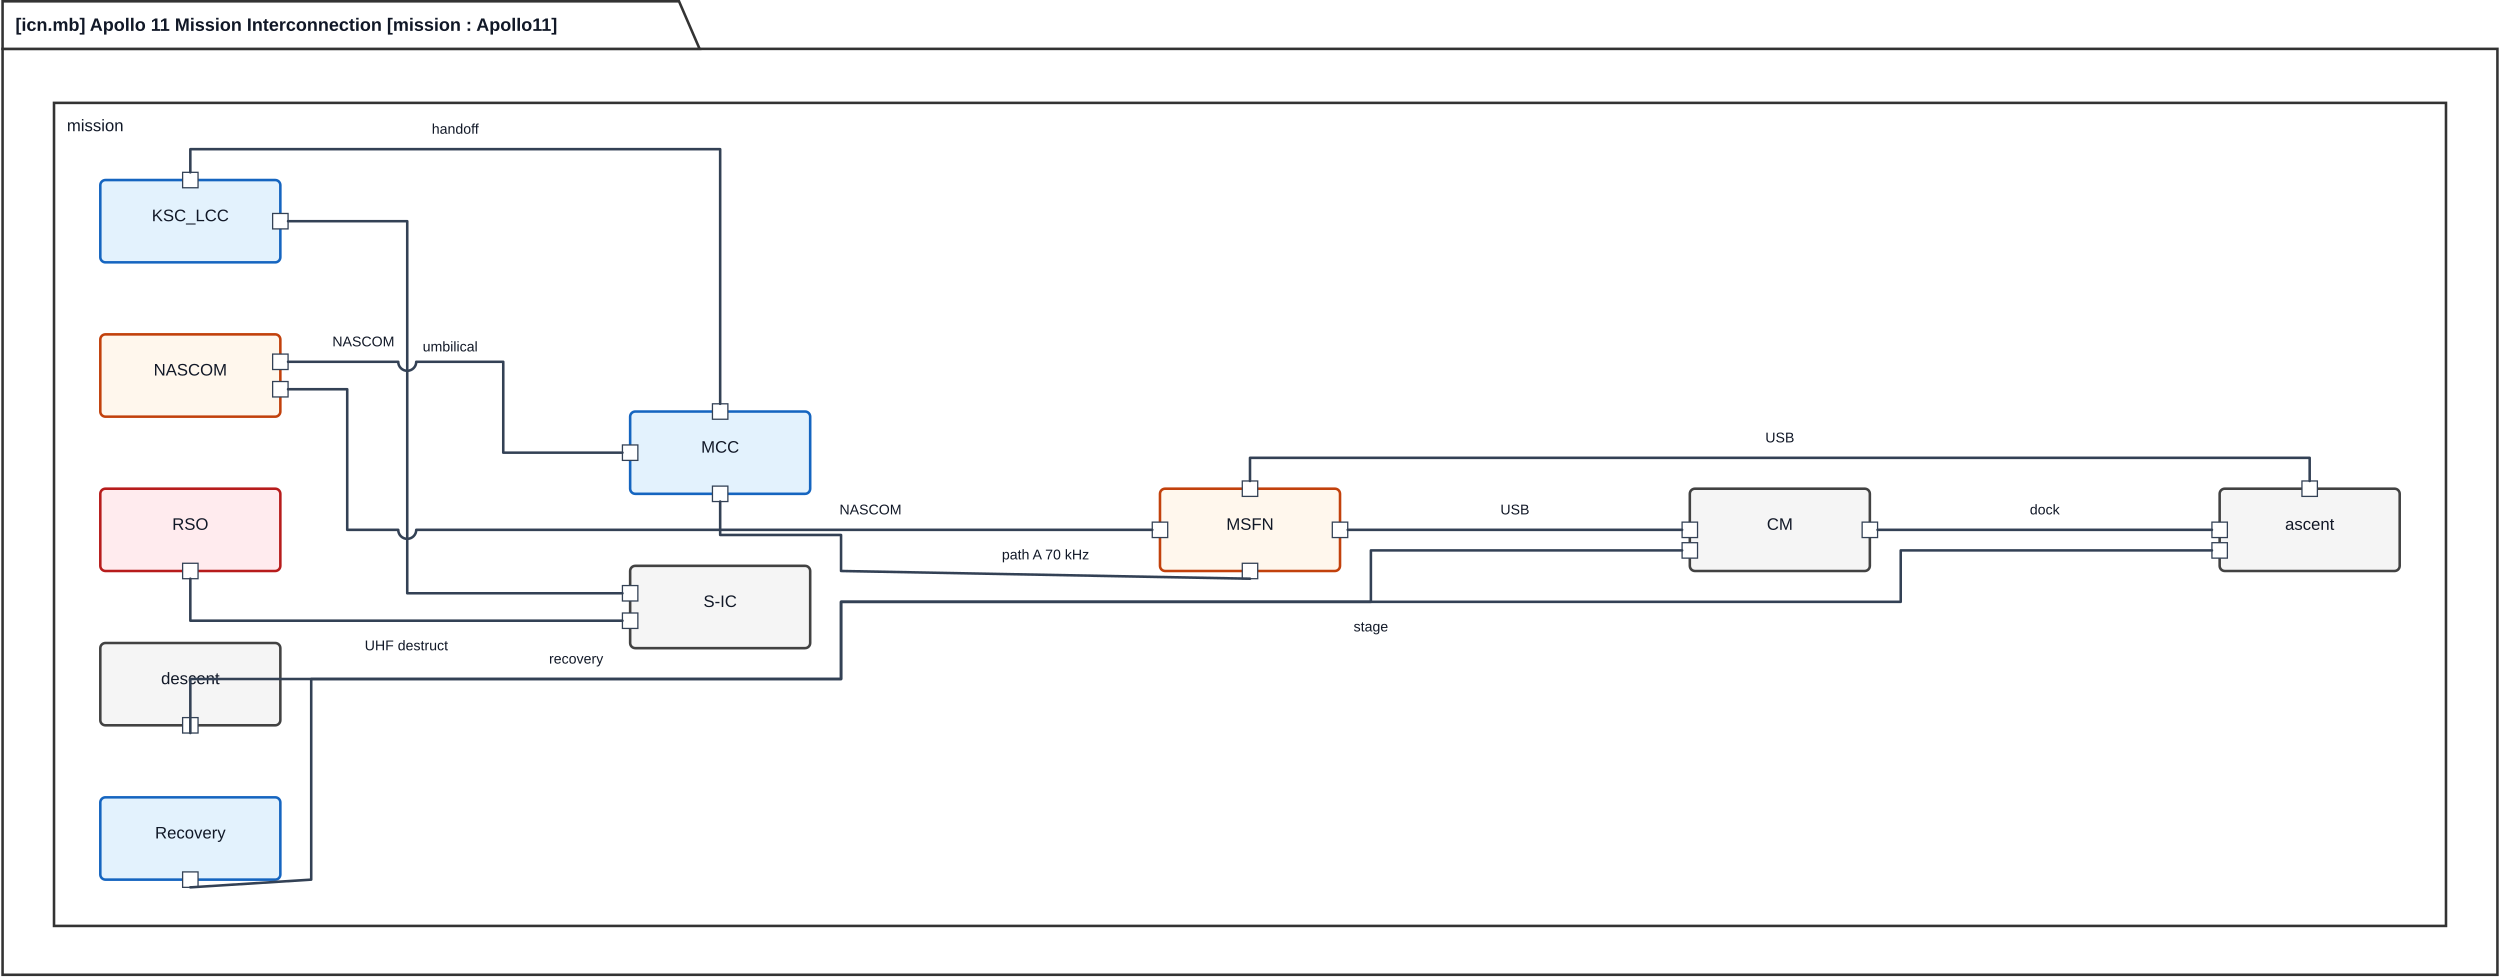
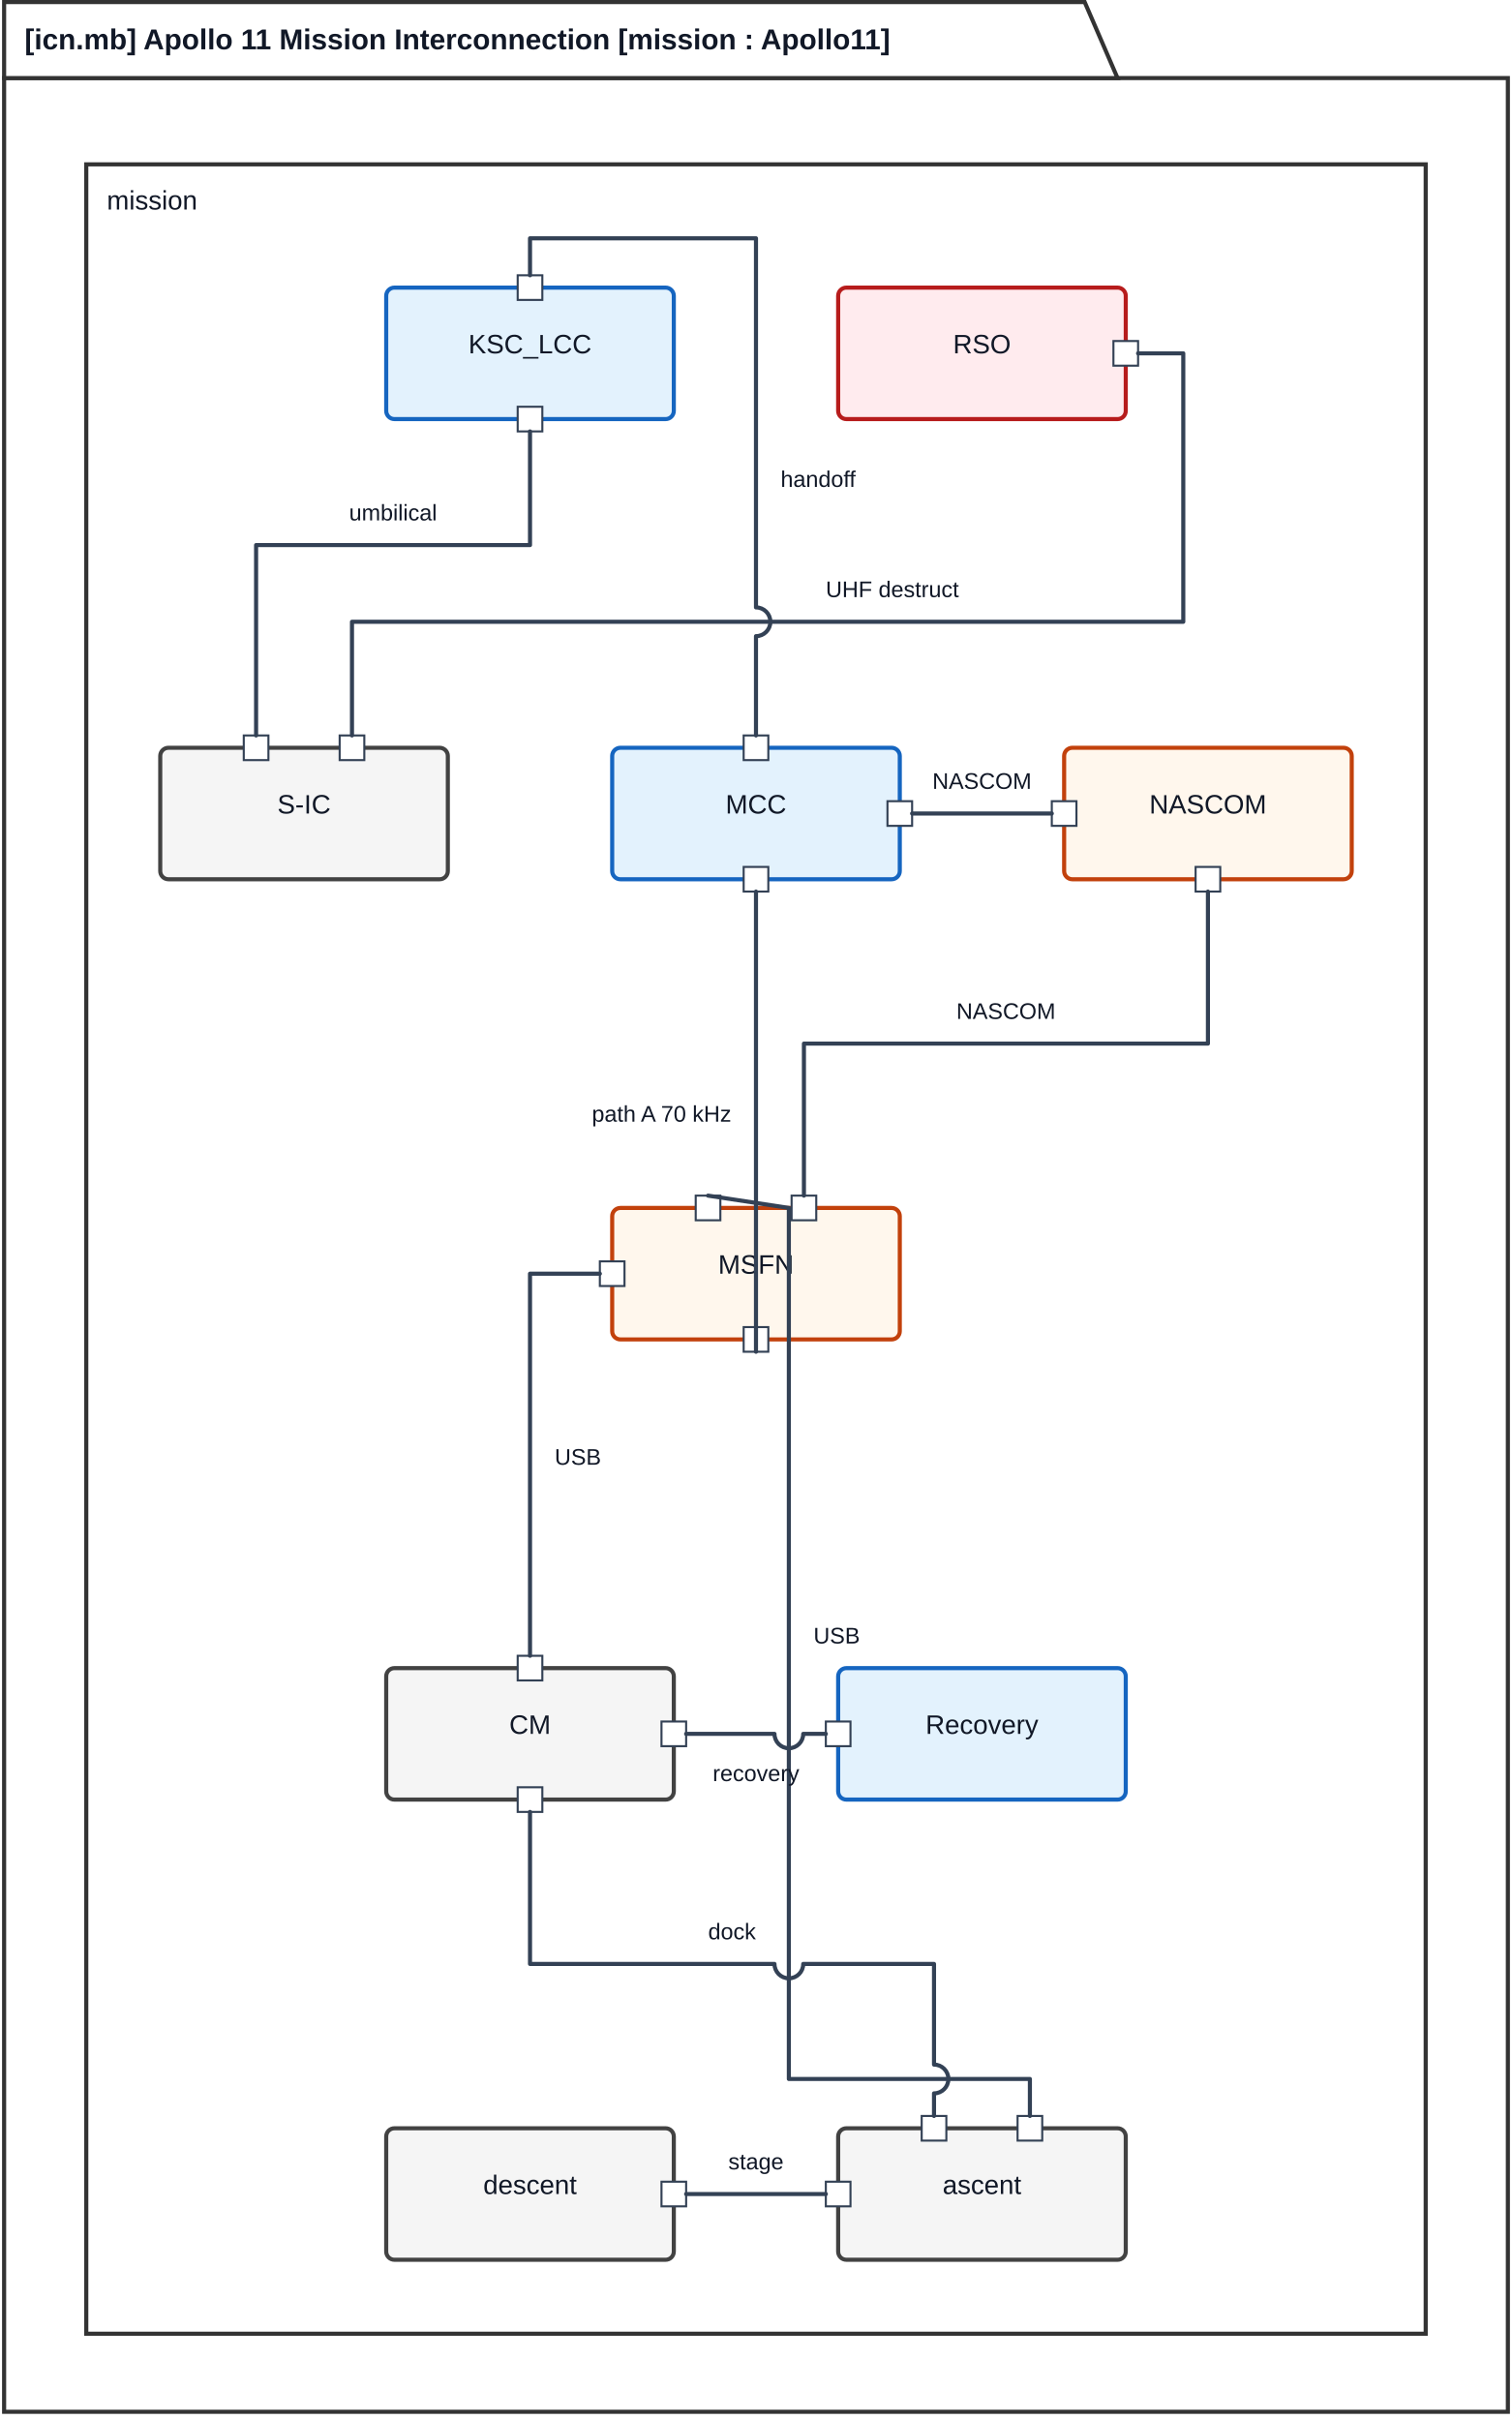
- <svg xmlns="http://www.w3.org/2000/svg" width="1944" height="762" viewBox="0 0 1944 762">
+ <svg xmlns="http://www.w3.org/2000/svg" width="736" height="1178" viewBox="0 0 736 1178">
  <defs>
    <style>text{font-family:Arial,Helvetica,sans-serif;fill:#111827}.label{font-size:13px}.small{font-size:11px}.header{font-size:14px;font-weight:600}</style>
    <marker id="arrow" markerWidth="8" markerHeight="6" refX="8" refY="3" orient="auto">
      <polygon points="0 0,8 3,0 6" fill="#1D4ED8" />
    </marker>
    <marker id="arrow-dark" markerWidth="8" markerHeight="6" refX="8" refY="3" orient="auto">
      <polygon points="0 0,8 3,0 6" fill="#334155" />
    </marker>
    <marker id="composition" markerWidth="12" markerHeight="12" refX="0" refY="6" orient="auto" markerUnits="strokeWidth">
      <polygon points="0 6,6 0,12 6,6 12" fill="#111827" stroke="#111827" />
    </marker>
  </defs>
-   <rect x="0" y="0" width="1944" height="762" fill="#FFFFFF" />
-   <rect x="2" y="38" width="1940" height="720" fill="none" stroke="#333333" stroke-width="2" />
+   <rect x="0" y="0" width="736" height="1178" fill="#FFFFFF" />
+   <rect x="2" y="38" width="732" height="1136" fill="none" stroke="#333333" stroke-width="2" />
  <path d="M 2 1 H 528 L 544 38 H 2 Z" fill="#FFFFFF" stroke="#333333" stroke-width="2" />
  <text class="header" x="12" y="24">[icn.mb] Apollo 11 Mission Interconnection [mission : Apollo11]</text>
-   <rect x="2" y="38" width="1940" height="722" fill="none" stroke="#333333" stroke-width="0" />
+   <rect x="2" y="38" width="732" height="1138" fill="none" stroke="#333333" stroke-width="0" />
  <g transform="translate(2,40)">
-     <rect id="boundary" x="40" y="40" width="1860" height="640" rx="0" fill="#FFFFFF" stroke="#333333" stroke-width="2" />
+     <rect id="boundary" x="40" y="40" width="652" height="1056" rx="0" fill="#FFFFFF" stroke="#333333" stroke-width="2" />
    <text class="label" x="50" y="62">mission</text>
-     <rect id="KSC_LCC" x="76" y="100" width="140" height="64" rx="4" fill="#E3F2FD" stroke="#1565C0" stroke-width="2" />
-     <text class="label" text-anchor="middle" x="146" y="132">KSC_LCC</text>
-     <rect id="RSO" x="76" y="340" width="140" height="64" rx="4" fill="#FFEBEE" stroke="#B71C1C" stroke-width="2" />
-     <text class="label" text-anchor="middle" x="146" y="372">RSO</text>
-     <rect id="SIC" x="488" y="400" width="140" height="64" rx="4" fill="#F5F5F5" stroke="#424242" stroke-width="2" />
-     <text class="label" text-anchor="middle" x="558" y="432">S-IC</text>
-     <rect id="MCC" x="488" y="280" width="140" height="64" rx="4" fill="#E3F2FD" stroke="#1565C0" stroke-width="2" />
-     <text class="label" text-anchor="middle" x="558" y="312">MCC</text>
-     <rect id="NASCOM" x="76" y="220" width="140" height="64" rx="4" fill="#FFF7ED" stroke="#C2410C" stroke-width="2" />
-     <text class="label" text-anchor="middle" x="146" y="252">NASCOM</text>
-     <rect id="MSFN" x="900" y="340" width="140" height="64" rx="4" fill="#FFF7ED" stroke="#C2410C" stroke-width="2" />
-     <text class="label" text-anchor="middle" x="970" y="372">MSFN</text>
-     <rect id="CM" x="1312" y="340" width="140" height="64" rx="4" fill="#F5F5F5" stroke="#424242" stroke-width="2" />
-     <text class="label" text-anchor="middle" x="1382" y="372">CM</text>
-     <rect id="descent" x="76" y="460" width="140" height="64" rx="4" fill="#F5F5F5" stroke="#424242" stroke-width="2" />
-     <text class="label" text-anchor="middle" x="146" y="492">descent</text>
-     <rect id="ascent" x="1724" y="340" width="140" height="64" rx="4" fill="#F5F5F5" stroke="#424242" stroke-width="2" />
-     <text class="label" text-anchor="middle" x="1794" y="372">ascent</text>
-     <rect id="recovery" x="76" y="580" width="140" height="64" rx="4" fill="#E3F2FD" stroke="#1565C0" stroke-width="2" />
-     <text class="label" text-anchor="middle" x="146" y="612">Recovery</text>
-     <rect id="KSC_LCC--SIC--src" x="210" y="126" width="12" height="12" fill="#FFFFFF" stroke="#334155" stroke-width="1" />
-     <rect id="KSC_LCC--MCC--src" x="140" y="94" width="12" height="12" fill="#FFFFFF" stroke="#334155" stroke-width="1" />
-     <rect id="RSO--SIC--src" x="140" y="398" width="12" height="12" fill="#FFFFFF" stroke="#334155" stroke-width="1" />
-     <rect id="KSC_LCC--SIC--tgt" x="482" y="415.331" width="12" height="12" fill="#FFFFFF" stroke="#334155" stroke-width="1" />
-     <rect id="RSO--SIC--tgt" x="482" y="436.669" width="12" height="12" fill="#FFFFFF" stroke="#334155" stroke-width="1" />
-     <rect id="KSC_LCC--MCC--tgt" x="552" y="274" width="12" height="12" fill="#FFFFFF" stroke="#334155" stroke-width="1" />
-     <rect id="NASCOM--MCC--tgt" x="482" y="306" width="12" height="12" fill="#FFFFFF" stroke="#334155" stroke-width="1" />
-     <rect id="MCC--MSFN--src" x="552" y="338" width="12" height="12" fill="#FFFFFF" stroke="#334155" stroke-width="1" />
-     <rect id="NASCOM--MCC--src" x="210" y="235.331" width="12" height="12" fill="#FFFFFF" stroke="#334155" stroke-width="1" />
-     <rect id="NASCOM--MSFN--src" x="210" y="256.669" width="12" height="12" fill="#FFFFFF" stroke="#334155" stroke-width="1" />
-     <rect id="NASCOM--MSFN--tgt" x="894" y="366" width="12" height="12" fill="#FFFFFF" stroke="#334155" stroke-width="1" />
-     <rect id="MCC--MSFN--tgt" x="964" y="398" width="12" height="12" fill="#FFFFFF" stroke="#334155" stroke-width="1" />
-     <rect id="MSFN--CM--src" x="1034" y="366" width="12" height="12" fill="#FFFFFF" stroke="#334155" stroke-width="1" />
-     <rect id="MSFN--ascent--src" x="964" y="334" width="12" height="12" fill="#FFFFFF" stroke="#334155" stroke-width="1" />
-     <rect id="MSFN--CM--tgt" x="1306" y="366" width="12" height="12" fill="#FFFFFF" stroke="#334155" stroke-width="1" />
-     <rect id="recovery--CM--tgt" x="1306" y="382" width="12" height="12" fill="#FFFFFF" stroke="#334155" stroke-width="1" />
-     <rect id="CM--ascent--src" x="1446" y="366" width="12" height="12" fill="#FFFFFF" stroke="#334155" stroke-width="1" />
-     <rect id="descent--ascent--src" x="140" y="518" width="12" height="12" fill="#FFFFFF" stroke="#334155" stroke-width="1" />
-     <rect id="MSFN--ascent--tgt" x="1788" y="334" width="12" height="12" fill="#FFFFFF" stroke="#334155" stroke-width="1" />
-     <rect id="CM--ascent--tgt" x="1718" y="366" width="12" height="12" fill="#FFFFFF" stroke="#334155" stroke-width="1" />
-     <rect id="descent--ascent--tgt" x="1718" y="382" width="12" height="12" fill="#FFFFFF" stroke="#334155" stroke-width="1" />
-     <rect id="recovery--CM--src" x="140" y="638" width="12" height="12" fill="#FFFFFF" stroke="#334155" stroke-width="1" />
-     <path d="M 222,132 L 314.667,132 L 314.667,421.331 L 482,421.331" fill="none" stroke="#334155" stroke-width="2" stroke-linejoin="round" stroke-linecap="round" />
-     <path d="M 146,410 L 146,442.669 L 482,442.669" fill="none" stroke="#334155" stroke-width="2" stroke-linejoin="round" stroke-linecap="round" />
-     <path d="M 146,94 L 146,76 L 558,76 L 558,274" fill="none" stroke="#334155" stroke-width="2" stroke-linejoin="round" stroke-linecap="round" />
-     <path d="M 222,241.331 L 307.667,241.331 A 7 7 0 0 0 321.667,241.331 L 389.333,241.331 L 389.333,312 L 482,312" fill="none" stroke="#334155" stroke-width="2" stroke-linejoin="round" stroke-linecap="round" />
-     <path d="M 222,262.669 L 268,262.669 L 268,372 L 307.667,372 A 7 7 0 0 0 321.667,372 L 894,372" fill="none" stroke="#334155" stroke-width="2" stroke-linejoin="round" stroke-linecap="round" />
-     <path d="M 558,350 L 558,376 L 652,376 L 652,404 L 970,410" fill="none" stroke="#334155" stroke-width="2" stroke-linejoin="round" stroke-linecap="round" />
-     <path d="M 1046,372 L 1306,372" fill="none" stroke="#334155" stroke-width="2" stroke-linejoin="round" stroke-linecap="round" />
-     <path d="M 970,334 L 970,316 L 1794,316 L 1794,334" fill="none" stroke="#334155" stroke-width="2" stroke-linejoin="round" stroke-linecap="round" />
-     <path d="M 1458,372 L 1718,372" fill="none" stroke="#334155" stroke-width="2" stroke-linejoin="round" stroke-linecap="round" />
-     <path d="M 146,530 L 146,488 L 652,488 L 652,428 L 1476,428 L 1476,388 L 1718,388" fill="none" stroke="#334155" stroke-width="2" stroke-linejoin="round" stroke-linecap="round" />
-     <path d="M 146,650 L 240,644 L 240,488 L 652,488 L 652,428 L 1064,428 L 1064,388 L 1306,388" fill="none" stroke="#334155" stroke-width="2" stroke-linejoin="round" stroke-linecap="round" />
-     <text class="small" x="326.667" y="233.266">umbilical</text>
-     <text class="small" text-anchor="middle" x="314" y="465.669">UHF destruct</text>
-     <text class="small" text-anchor="middle" x="352" y="64">handoff</text>
-     <text class="small" text-anchor="middle" x="280.567" y="229.331">NASCOM</text>
-     <text class="small" text-anchor="middle" x="674.9" y="360">NASCOM</text>
-     <text class="small" text-anchor="middle" x="811" y="395">path A 70 kHz</text>
-     <text class="small" text-anchor="middle" x="1176" y="360">USB</text>
-     <text class="small" text-anchor="middle" x="1382" y="304">USB</text>
-     <text class="small" text-anchor="middle" x="1588" y="360">dock</text>
-     <text class="small" text-anchor="middle" x="1064" y="451">stage</text>
-     <text class="small" text-anchor="middle" x="446" y="476">recovery</text>
+     <rect id="KSC_LCC" x="186" y="100" width="140" height="64" rx="4" fill="#E3F2FD" stroke="#1565C0" stroke-width="2" />
+     <text class="label" text-anchor="middle" x="256" y="132">KSC_LCC</text>
+     <rect id="RSO" x="406" y="100" width="140" height="64" rx="4" fill="#FFEBEE" stroke="#B71C1C" stroke-width="2" />
+     <text class="label" text-anchor="middle" x="476" y="132">RSO</text>
+     <rect id="SIC" x="76" y="324" width="140" height="64" rx="4" fill="#F5F5F5" stroke="#424242" stroke-width="2" />
+     <text class="label" text-anchor="middle" x="146" y="356">S-IC</text>
+     <rect id="MCC" x="296" y="324" width="140" height="64" rx="4" fill="#E3F2FD" stroke="#1565C0" stroke-width="2" />
+     <text class="label" text-anchor="middle" x="366" y="356">MCC</text>
+     <rect id="NASCOM" x="516" y="324" width="140" height="64" rx="4" fill="#FFF7ED" stroke="#C2410C" stroke-width="2" />
+     <text class="label" text-anchor="middle" x="586" y="356">NASCOM</text>
+     <rect id="MSFN" x="296" y="548" width="140" height="64" rx="4" fill="#FFF7ED" stroke="#C2410C" stroke-width="2" />
+     <text class="label" text-anchor="middle" x="366" y="580">MSFN</text>
+     <rect id="CM" x="186" y="772" width="140" height="64" rx="4" fill="#F5F5F5" stroke="#424242" stroke-width="2" />
+     <text class="label" text-anchor="middle" x="256" y="804">CM</text>
+     <rect id="recovery" x="406" y="772" width="140" height="64" rx="4" fill="#E3F2FD" stroke="#1565C0" stroke-width="2" />
+     <text class="label" text-anchor="middle" x="476" y="804">Recovery</text>
+     <rect id="descent" x="186" y="996" width="140" height="64" rx="4" fill="#F5F5F5" stroke="#424242" stroke-width="2" />
+     <text class="label" text-anchor="middle" x="256" y="1028">descent</text>
+     <rect id="ascent" x="406" y="996" width="140" height="64" rx="4" fill="#F5F5F5" stroke="#424242" stroke-width="2" />
+     <text class="label" text-anchor="middle" x="476" y="1028">ascent</text>
+     <rect id="KSC_LCC--SIC--src" x="250" y="158" width="12" height="12" fill="#FFFFFF" stroke="#334155" stroke-width="1" />
+     <rect id="KSC_LCC--MCC--src" x="250" y="94" width="12" height="12" fill="#FFFFFF" stroke="#334155" stroke-width="1" />
+     <rect id="RSO--SIC--src" x="540" y="126" width="12" height="12" fill="#FFFFFF" stroke="#334155" stroke-width="1" />
+     <rect id="KSC_LCC--SIC--tgt" x="116.662" y="318" width="12" height="12" fill="#FFFFFF" stroke="#334155" stroke-width="1" />
+     <rect id="RSO--SIC--tgt" x="163.338" y="318" width="12" height="12" fill="#FFFFFF" stroke="#334155" stroke-width="1" />
+     <rect id="KSC_LCC--MCC--tgt" x="360" y="318" width="12" height="12" fill="#FFFFFF" stroke="#334155" stroke-width="1" />
+     <rect id="NASCOM--MCC--tgt" x="430" y="350" width="12" height="12" fill="#FFFFFF" stroke="#334155" stroke-width="1" />
+     <rect id="MCC--MSFN--src" x="360" y="382" width="12" height="12" fill="#FFFFFF" stroke="#334155" stroke-width="1" />
+     <rect id="NASCOM--MCC--src" x="510" y="350" width="12" height="12" fill="#FFFFFF" stroke="#334155" stroke-width="1" />
+     <rect id="NASCOM--MSFN--src" x="580" y="382" width="12" height="12" fill="#FFFFFF" stroke="#334155" stroke-width="1" />
+     <rect id="MSFN--ascent--src" x="336.662" y="542" width="12" height="12" fill="#FFFFFF" stroke="#334155" stroke-width="1" />
+     <rect id="NASCOM--MSFN--tgt" x="383.338" y="542" width="12" height="12" fill="#FFFFFF" stroke="#334155" stroke-width="1" />
+     <rect id="MCC--MSFN--tgt" x="360" y="606" width="12" height="12" fill="#FFFFFF" stroke="#334155" stroke-width="1" />
+     <rect id="MSFN--CM--src" x="290" y="574" width="12" height="12" fill="#FFFFFF" stroke="#334155" stroke-width="1" />
+     <rect id="MSFN--CM--tgt" x="250" y="766" width="12" height="12" fill="#FFFFFF" stroke="#334155" stroke-width="1" />
+     <rect id="CM--ascent--src" x="250" y="830" width="12" height="12" fill="#FFFFFF" stroke="#334155" stroke-width="1" />
+     <rect id="recovery--CM--tgt" x="320" y="798" width="12" height="12" fill="#FFFFFF" stroke="#334155" stroke-width="1" />
+     <rect id="recovery--CM--src" x="400" y="798" width="12" height="12" fill="#FFFFFF" stroke="#334155" stroke-width="1" />
+     <rect id="descent--ascent--src" x="320" y="1022" width="12" height="12" fill="#FFFFFF" stroke="#334155" stroke-width="1" />
+     <rect id="CM--ascent--tgt" x="446.662" y="990" width="12" height="12" fill="#FFFFFF" stroke="#334155" stroke-width="1" />
+     <rect id="MSFN--ascent--tgt" x="493.338" y="990" width="12" height="12" fill="#FFFFFF" stroke="#334155" stroke-width="1" />
+     <rect id="descent--ascent--tgt" x="400" y="1022" width="12" height="12" fill="#FFFFFF" stroke="#334155" stroke-width="1" />
+     <path d="M 256,170 L 256,225.333 L 122.662,225.333 L 122.662,318" fill="none" stroke="#334155" stroke-width="2" stroke-linejoin="round" stroke-linecap="round" />
+     <path d="M 552,132 L 574,132 L 574,262.667 L 169.338,262.667 L 169.338,318" fill="none" stroke="#334155" stroke-width="2" stroke-linejoin="round" stroke-linecap="round" />
+     <path d="M 256,94 L 256,76 L 366,76 L 366,255.667 A 7 7 0 0 1 366,269.667 L 366,318" fill="none" stroke="#334155" stroke-width="2" stroke-linejoin="round" stroke-linecap="round" />
+     <path d="M 510,356 L 442,356" fill="none" stroke="#334155" stroke-width="2" stroke-linejoin="round" stroke-linecap="round" />
+     <path d="M 586,394 L 586,468 L 389.338,468 L 389.338,542" fill="none" stroke="#334155" stroke-width="2" stroke-linejoin="round" stroke-linecap="round" />
+     <path d="M 366,394 L 366,618" fill="none" stroke="#334155" stroke-width="2" stroke-linejoin="round" stroke-linecap="round" />
+     <path d="M 290,580 L 256,580 L 256,766" fill="none" stroke="#334155" stroke-width="2" stroke-linejoin="round" stroke-linecap="round" />
+     <path d="M 342.662,542 L 382,548 L 382,972 L 499.338,972 L 499.338,990" fill="none" stroke="#334155" stroke-width="2" stroke-linejoin="round" stroke-linecap="round" />
+     <path d="M 256,842 L 256,916 L 375,916 A 7 7 0 0 0 389,916 L 452.662,916 L 452.662,965 A 7 7 0 0 1 452.662,979 L 452.662,990" fill="none" stroke="#334155" stroke-width="2" stroke-linejoin="round" stroke-linecap="round" />
+     <path d="M 332,1028 L 400,1028" fill="none" stroke="#334155" stroke-width="2" stroke-linejoin="round" stroke-linecap="round" />
+     <path d="M 400,804 L 389,804 A 7 7 0 0 1 375,804 L 332,804" fill="none" stroke="#334155" stroke-width="2" stroke-linejoin="round" stroke-linecap="round" />
+     <text class="small" text-anchor="middle" x="189.331" y="213.333">umbilical</text>
+     <text class="small" text-anchor="middle" x="432.368" y="250.667">UHF destruct</text>
+     <text class="small" x="378" y="197">handoff</text>
+     <text class="small" text-anchor="middle" x="476" y="344">NASCOM</text>
+     <text class="small" text-anchor="middle" x="487.669" y="456">NASCOM</text>
+     <text class="small" text-anchor="end" x="354" y="506">path A 70 kHz</text>
+     <text class="small" x="268" y="673">USB</text>
+     <text class="small" x="394" y="760">USB</text>
+     <text class="small" text-anchor="middle" x="354.331" y="904">dock</text>
+     <text class="small" text-anchor="middle" x="366" y="1016">stage</text>
+     <text class="small" text-anchor="middle" x="366" y="827">recovery</text>
  </g>
</svg>
